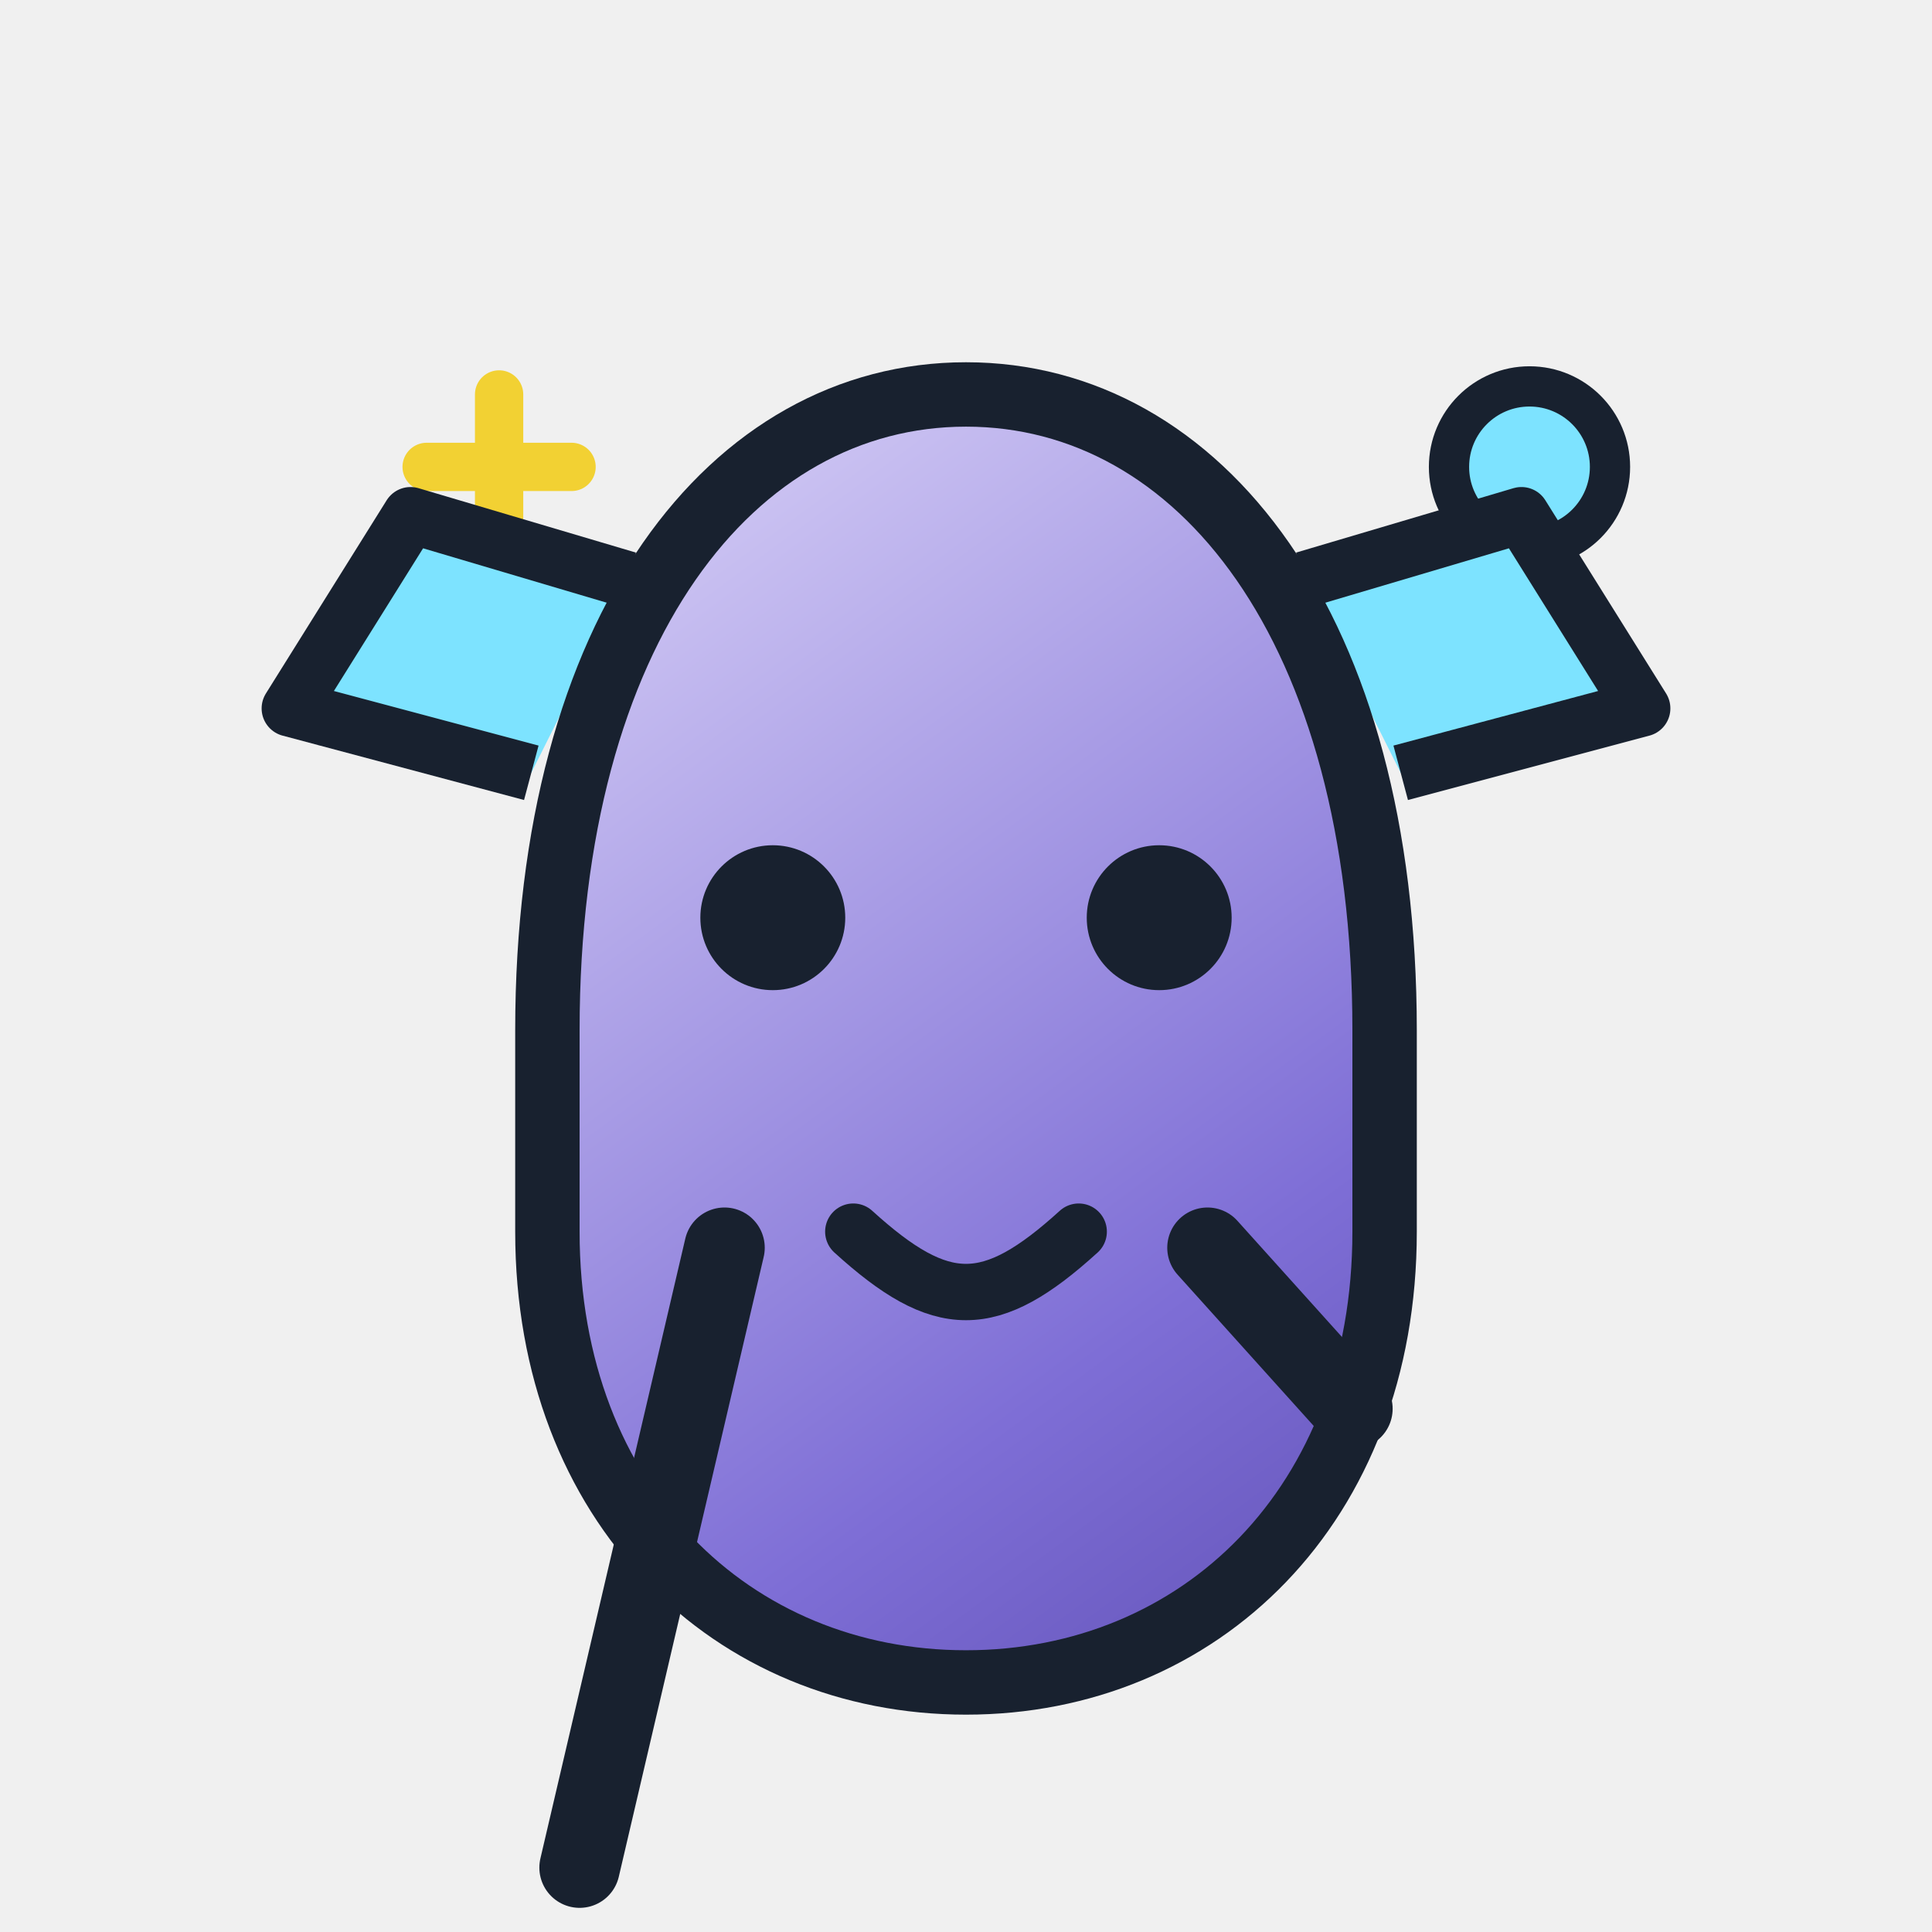
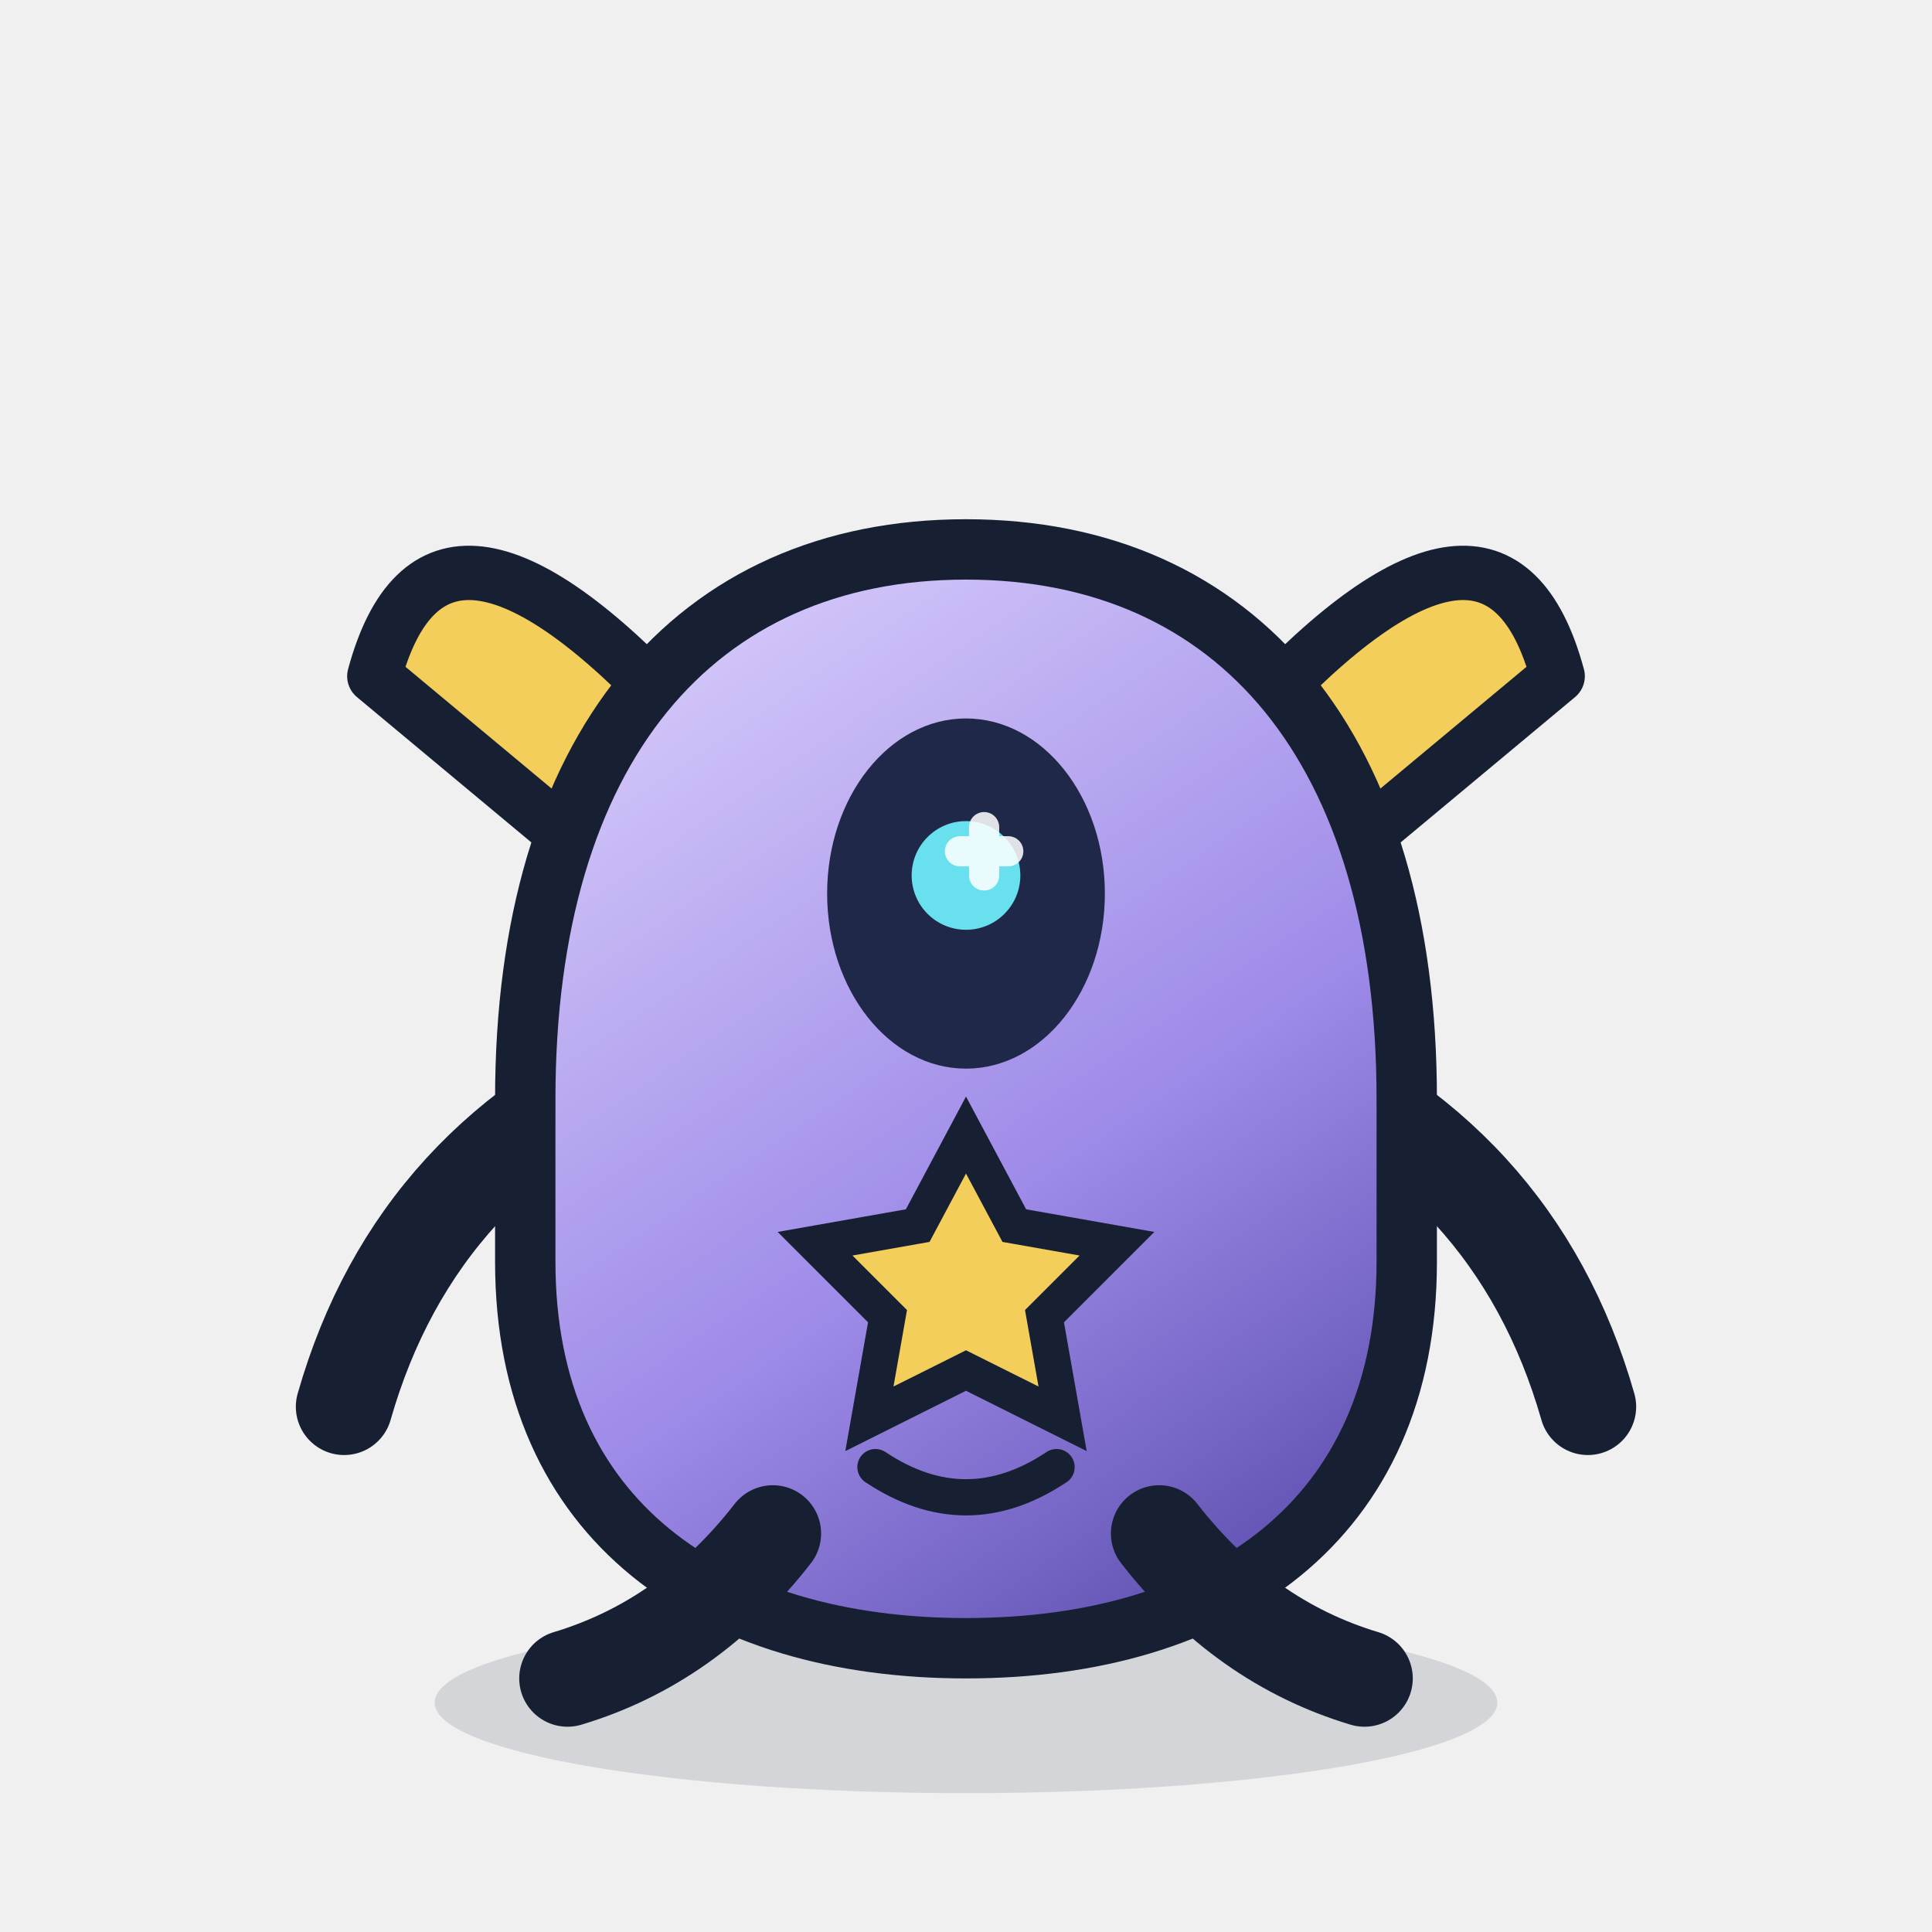
- <svg xmlns="http://www.w3.org/2000/svg" viewBox="0 0 240 240" role="img" aria-label="Space Beast Hatchling stage">
+ <svg xmlns="http://www.w3.org/2000/svg" viewBox="0 0 320 320" role="img" aria-label="Space Beast Hatchling stage">
  <defs>
-     <linearGradient id="body" x1="48" x2="192" y1="28" y2="224" gradientUnits="userSpaceOnUse">
-       <stop stop-color="#efeaff" />
-       <stop offset=".68" stop-color="#7e6ed6" />
-       <stop offset="1" stop-color="#5545a8" />
+     <linearGradient id="body" x1="95" y1="70" x2="228" y2="266" gradientUnits="userSpaceOnUse">
+       <stop stop-color="#e7ddff" />
+       <stop offset=".62" stop-color="#9e8ae8" />
+       <stop offset="1" stop-color="#5548a9" />
    </linearGradient>
+     <filter id="soft">
+       <feGaussianBlur stdDeviation="5" />
+     </filter>
  </defs>
-   <circle cx="190" cy="58" r="10" fill="#7de3ff" stroke="#18212f" stroke-width="5" />
-   <path d="M53 58h18M62 49v18" stroke="#f2d133" stroke-width="6" stroke-linecap="round" />
-   <path d="m78 72-27-8-15 24 30 8" fill="#7de3ff" stroke="#18212f" stroke-width="7" stroke-linejoin="round" />
-   <path d="m162 72 27-8 15 24-30 8" fill="#7de3ff" stroke="#18212f" stroke-width="7" stroke-linejoin="round" />
-   <path d="M68 128c0-50 23-79 52-79s52 29 52 79v25c0 34-23 56-52 56s-52-22-52-56z" fill="url(#body)" stroke="#18212f" stroke-width="8" />
-   <circle cx="96" cy="114" r="9" fill="#18212f" />
-   <circle cx="144" cy="114" r="9" fill="#18212f" />
-   <path d="M106 153c11 10 17 10 28 0" fill="none" stroke="#18212f" stroke-width="7" stroke-linecap="round" />
-   <path d="M90 155 72 232M150 155l18 20" stroke="#18212f" stroke-width="10" stroke-linecap="round" />
+   <ellipse cx="160" cy="282" rx="88" ry="15" fill="#172033" opacity=".13" />
+   <path d="M112 118Q72 75 62 112l42 35M208 118q40-43 50-6l-42 35" fill="#f3ce5a" stroke="#172033" stroke-width="9" stroke-linejoin="round" />
+   <path d="M111 174q-42 17-54 59M209 174q42 17 54 59" fill="none" stroke="#172033" stroke-width="16" stroke-linecap="round" />
+   <path d="M160 91c-45 0-73 33-73 91v27c0 43 31 64 73 64s73-21 73-64v-27c0-58-28-91-73-91Z" fill="url(#body)" stroke="#172033" stroke-width="10" />
+   <path d="M128 254q-14 18-34 24M192 254q14 18 34 24" fill="none" stroke="#172033" stroke-width="16" stroke-linecap="round" />
+   <ellipse cx="160" cy="148" rx="23" ry="29" fill="#20284a" />
+   <circle cx="160" cy="145" r="9" fill="#68e0ee" />
+   <path d="M163 137v8M159 141h8" stroke="#fff" stroke-width="5" stroke-linecap="round" opacity=".86" />
+   <path d="m160 188 8 15 17 3-12 12 3 17-16-8-16 8 3-17-12-12 17-3Z" fill="#f3ce5a" stroke="#172033" stroke-width="6" />
+   <path d="M145 243q15 10 30 0" fill="none" stroke="#172033" stroke-width="6" stroke-linecap="round" />
</svg>
